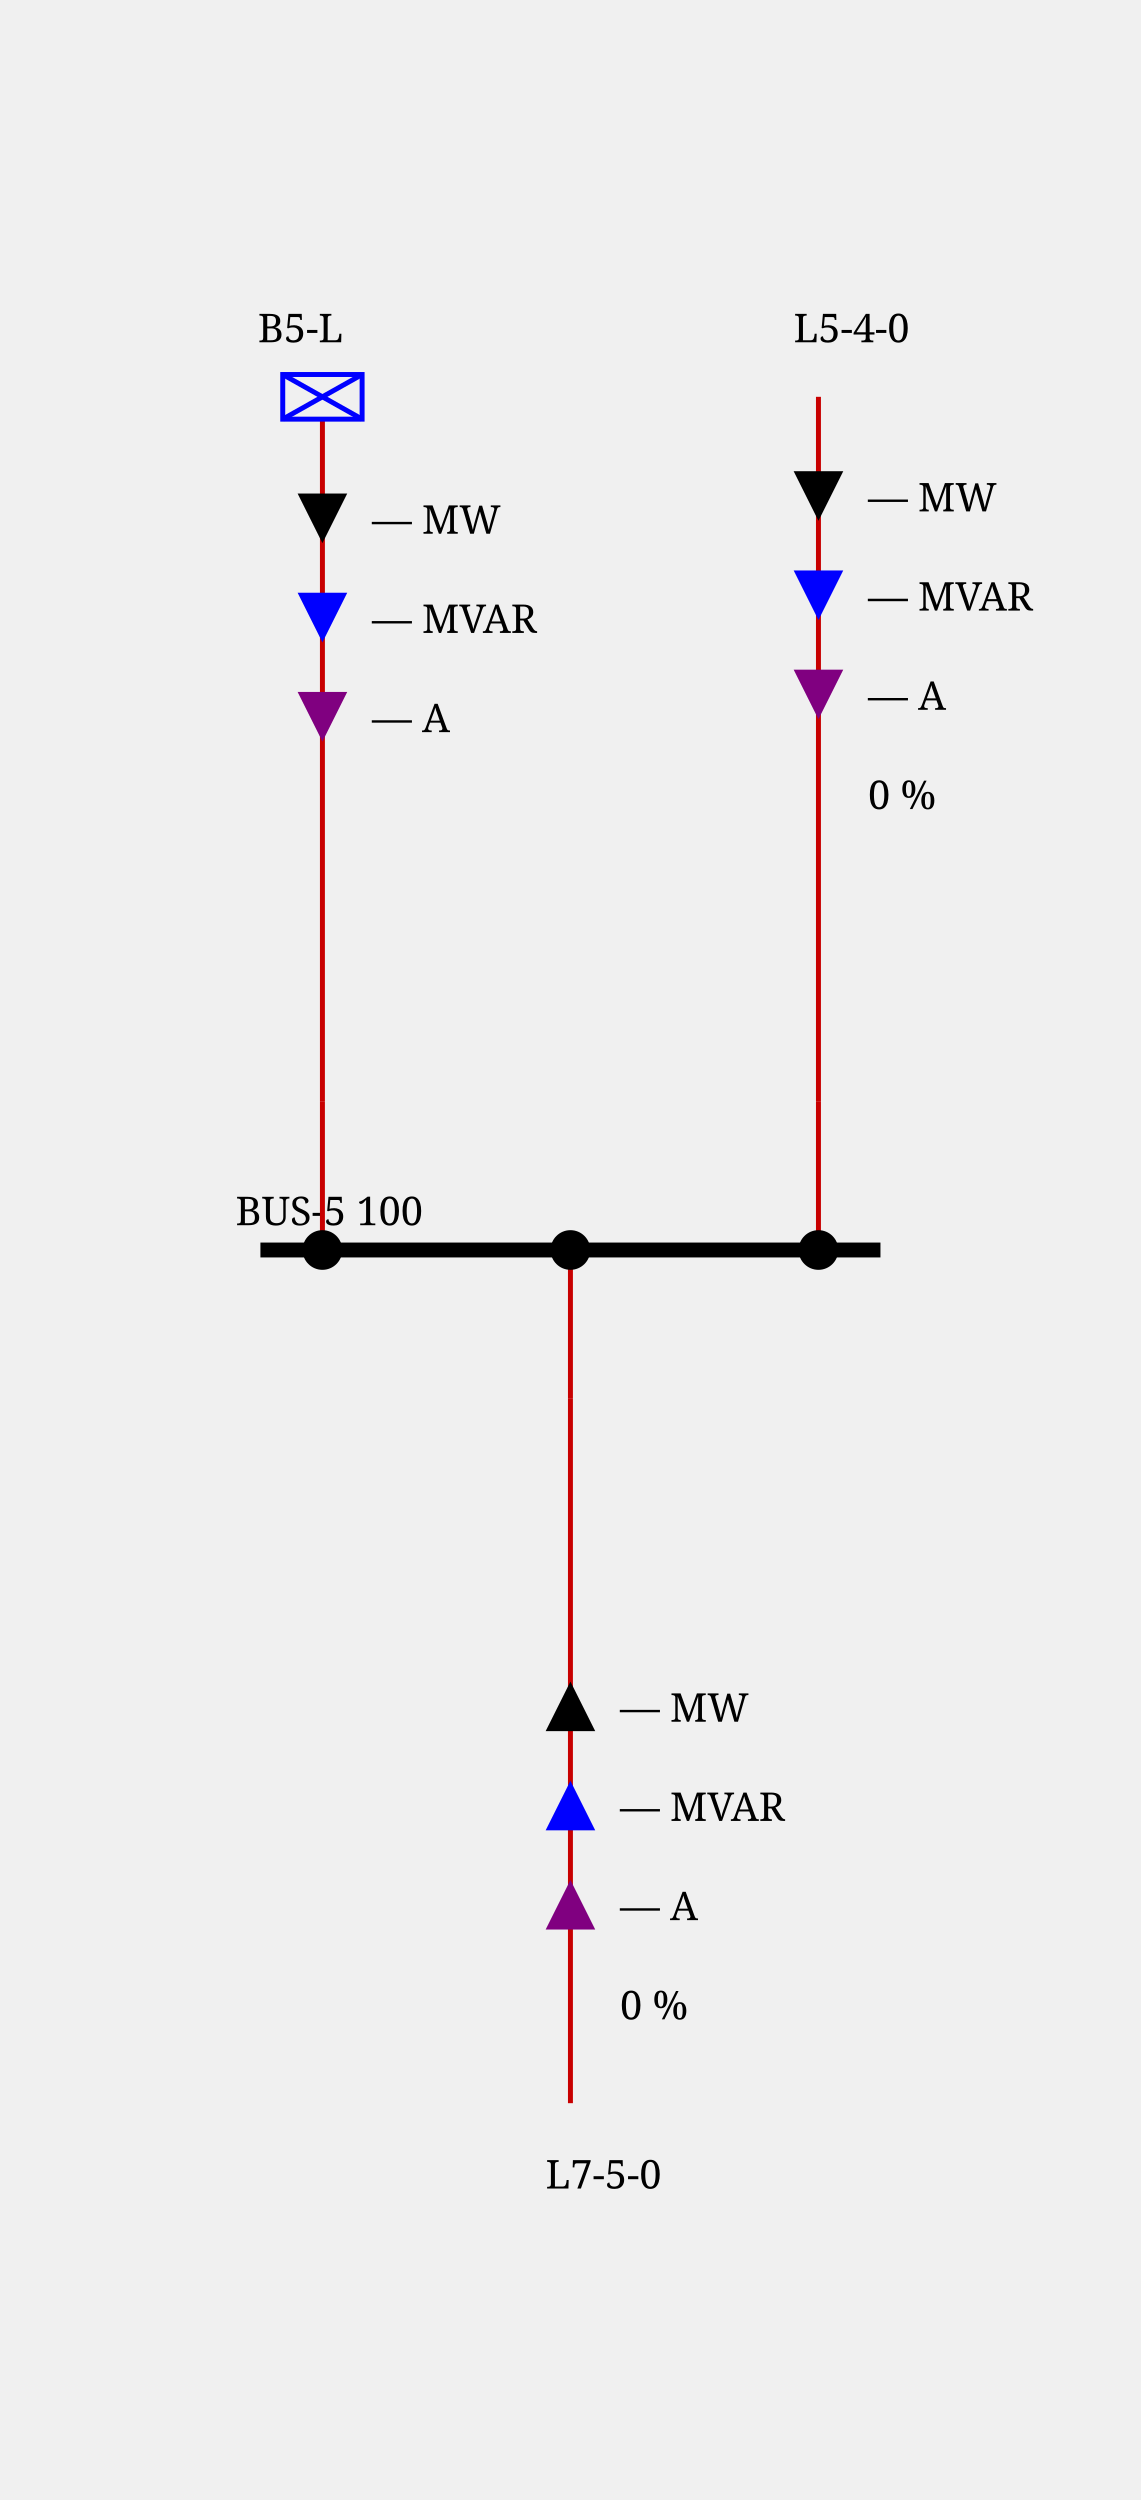
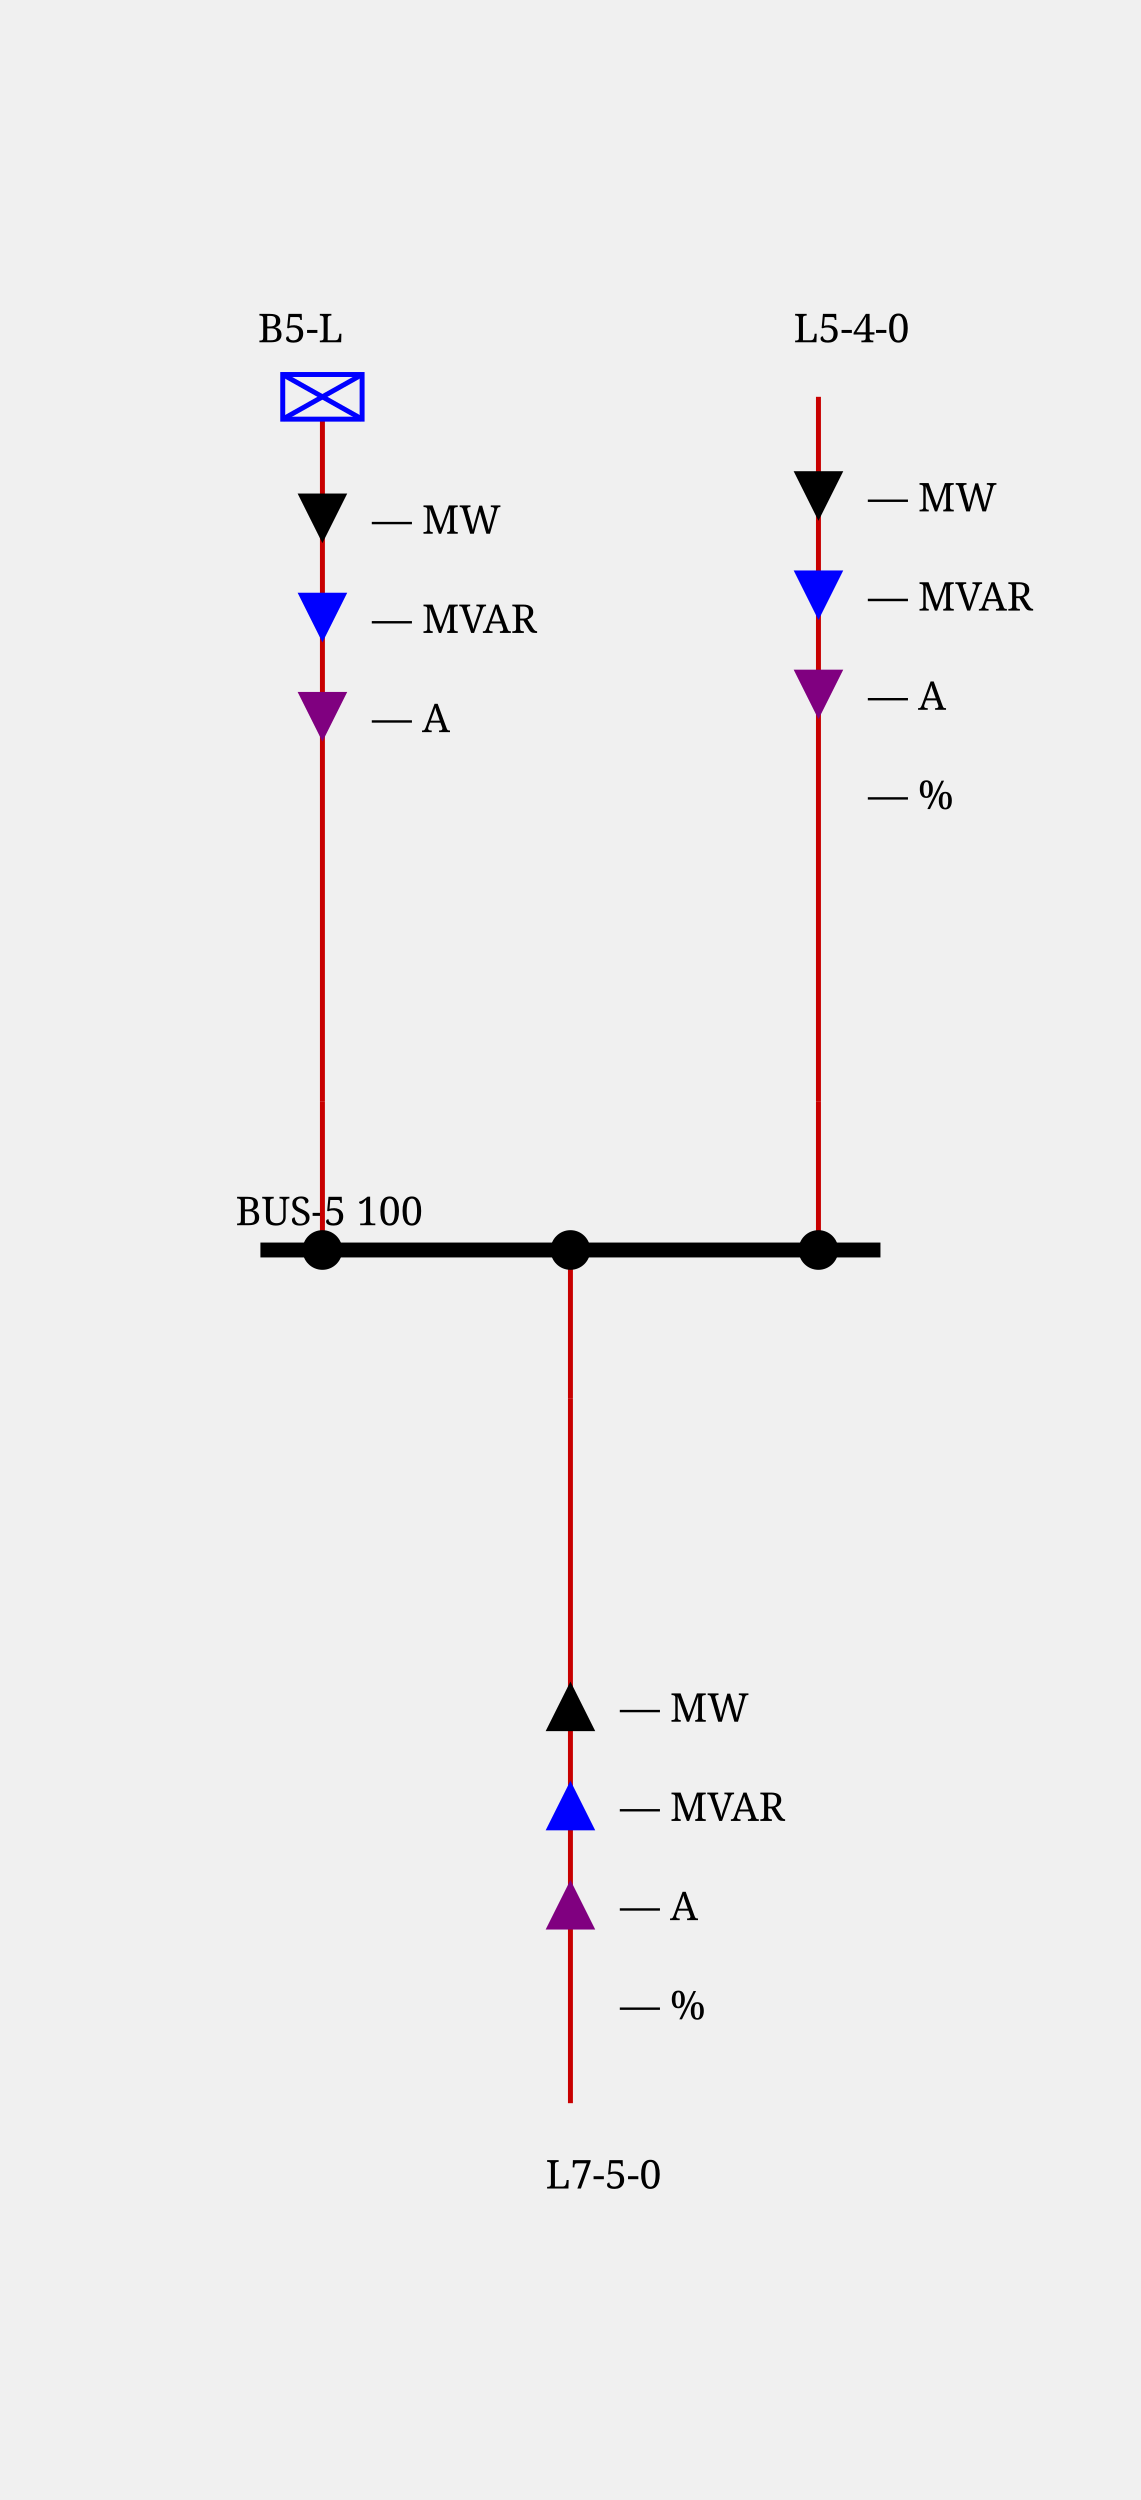
<svg xmlns="http://www.w3.org/2000/svg" height="504.0" viewBox="0 0 230.0 504.0" width="230.0">
  <style>/* ----------------------------------------------------------------------- */
/* File: tautologies.css ------------------------------------------------- */
.sld-out .sld-arrow-in {visibility: hidden}
.sld-in .sld-arrow-out {visibility: hidden}
.sld-closed .sld-sw-open {visibility: hidden}
.sld-open .sld-sw-closed {visibility: hidden}
.sld-hidden-node {visibility: hidden}
.sld-top-feeder .sld-label {dominant-baseline: auto}
.sld-bottom-feeder .sld-label {dominant-baseline: hanging}
.sld-active-power .sld-label {dominant-baseline: mathematical}
.sld-reactive-power .sld-label {dominant-baseline: mathematical}
.sld-current .sld-label {dominant-baseline: mathematical}
.sld-current-value .sld-label {dominant-baseline: mathematical}
.sld-permanent-limit-percentage .sld-label {dominant-baseline: mathematical}
/* ----------------------------------------------------------------------- */
/* File: baseVoltages.css ------------------------------------------------ */
.sld-vl300to500 {--sld-vl-color: #ff0000}
.sld-vl180to300 {--sld-vl-color: #228b22}
.sld-vl120to180 {--sld-vl-color: #01afaf}
.sld-vl70to120 {--sld-vl-color: #cc5500}
.sld-vl50to70 {--sld-vl-color: #a020f0}
.sld-vl30to50 {--sld-vl-color: #ff8290}
.sld-vl0to30 {--sld-vl-color: #abae28}
/* ----------------------------------------------------------------------- */
/* File : components.css ------------------------------------------------- */
/* Stroke black */
.sld-disconnector {stroke-width: 3; stroke: black; fill: none}
/* Stroke blue */
.sld-breaker {stroke-width: 2; stroke: blue; fill:white}
.sld-load-break-switch {stroke: blue; fill: white}
/* Stroke --sld-vl-color with fallback black */
.sld-bus-connection {fill: var(--sld-vl-color, black)}
.sld-cell-shape-flat .sld-bus-connection {visibility: hidden}
.sld-busbar-section {stroke: var(--sld-vl-color, black); stroke-width: 3; fill: none}
/* Stroke --sld-vl-color with fallback red */
.sld-wire {stroke: var(--sld-vl-color, #c80000); fill: none}
.sld-wire.sld-boundary-line {stroke-width: 2px}
.sld-wire.sld-tie-line {stroke-width: 2px}
/* Stroke --sld-vl-color with fallback blue */
.sld-load {stroke: var(--sld-vl-color, blue); fill: none}
.sld-battery {stroke: var(--sld-vl-color, blue); fill: none}
.sld-generator {stroke: var(--sld-vl-color, blue); fill: none}
.sld-two-wt {stroke: var(--sld-vl-color, blue); fill: none}
.sld-three-wt {stroke: var(--sld-vl-color, blue); fill: none}
.sld-winding {stroke: var(--sld-vl-color, blue); fill: none}
.sld-capacitor {stroke: var(--sld-vl-color, blue); fill: none}
.sld-inductor {stroke: var(--sld-vl-color, blue); fill: none}
.sld-pst {stroke: var(--sld-vl-color, blue); fill: none}
.sld-pst-arrow {stroke: black; fill: none}
.sld-svc {stroke: var(--sld-vl-color, blue); fill: none}
.sld-vsc {stroke: var(--sld-vl-color, blue); font-size: 7.43px; fill: none}
.sld-lcc {stroke: var(--sld-vl-color, blue); font-size: 7.43px; fill: none}
.sld-ground {stroke: var(--sld-vl-color, blue); fill: none}
/* Stroke none &amp; fill: --sld-vl-color */
.sld-node-infos {stroke: none; fill: var(--sld-vl-color, black)}
/* Stroke none &amp; fill: black */
.sld-node {stroke: none; fill: black}
.sld-flash {stroke: none; fill: black}
.sld-lock {stroke: none; fill: black}
.sld-unknown {stroke: none; fill: black}
/* Fonts */
.sld-label {stroke: none; fill: black; font: 8px serif}
.sld-bus-legend-info {font: 10px serif}
.sld-graph-label {font: 12px serif}
/* Specific */
.sld-grid {stroke: #003700; stroke-dasharray: 1,10}
.sld-feeder-info.sld-active-power {fill:black}
.sld-feeder-info.sld-reactive-power {fill:blue}
.sld-feeder-info.sld-current {fill:purple}
.sld-frame {fill: var(--sld-background-color, transparent)}
/* Stroke maroon for fictitious switch */
.sld-breaker.sld-fictitious {stroke: maroon}
.sld-disconnector.sld-fictitious {stroke: maroon}
.sld-load-break-switch.sld-fictitious {stroke: maroon}
.sld-busbar-section.sld-fictitious {stroke: var(--sld-vl-color, #c80000); stroke-width: 1}
/* ground disconnector specific */
.sld-ground-disconnection-attach {stroke: var(--sld-vl-color, #c80000); fill: none}
.sld-open .sld-ground-disconnection-ground {stroke: black; fill: none}
.sld-closed .sld-ground-disconnection-ground {stroke: var(--sld-vl-color, #c80000); fill: none}
.sld-ground-disconnection .sld-sw-open {stroke: black; fill: none}
.sld-ground-disconnection .sld-sw-closed {stroke: black; fill: none}
</style>
  <rect class="sld-frame" height="100%" width="100%" />
  <g>
    <g class="sld-voltage-level" id="idVL5">
      <g class="sld-busbar-section sld-vl70to120" id="idB5" transform="translate(52.5,252.0)">
        <line x1="0" x2="125.0" y1="0" y2="0" />
        <text class="sld-label" id="idB5_95_NW_95_LABEL" x="-5.0" y="-5.0">BUS-5   100</text>
      </g>
      <g class="sld-extern-cell sld-cell-direction-top" id="idEXTERN_32_0">
        <g class="sld-wire sld-vl70to120" id="_95_VL5_95_BUSCO_95_B5_95_B5_45_L_95_INTERNAL_95_VL5_95_BUSCO_95_B5_95_B5_45_L_45_B5_45_L">
          <polyline points="65.0,252.0,65.0,222.0" />
        </g>
        <g class="sld-wire sld-vl70to120" id="_95_VL5_95_INTERNAL_95_VL5_95_BUSCO_95_B5_95_B5_45_L_45_B5_45_L_95_INTERNAL_95_VL5_95_B5_45_L">
          <polyline points="65.0,222.0,65.0,142.0" />
        </g>
        <g class="sld-wire sld-vl70to120" id="_95_VL5_95_INTERNAL_95_VL5_95_B5_45_L_95_B5_45_L">
          <polyline points="65.0,142.0,65.0,84.5" />
        </g>
        <g class="sld-feeder-info sld-in sld-active-power" id="idB5_45_L_95_ARROW_95_ACTIVE" transform="translate(60.0,99.5)">
          <polygon class="sld-arrow-out" points="5,0 10,10 0,10" />
          <polygon class="sld-arrow-in" points="0,0 10,0 5,10" />
          <text class="sld-label" x="15.0" y="5.0">— MW</text>
        </g>
        <g class="sld-feeder-info sld-in sld-reactive-power" id="idB5_45_L_95_ARROW_95_REACTIVE" transform="translate(60.0,119.5)">
          <polygon class="sld-arrow-out" points="5,0 10,10 0,10" />
          <polygon class="sld-arrow-in" points="0,0 10,0 5,10" />
          <text class="sld-label" x="15.0" y="5.0">— MVAR</text>
        </g>
        <g class="sld-feeder-info sld-in sld-current" id="idB5_45_L_95_ARROW_95_CURRENT" transform="translate(60.0,139.5)">
          <polygon class="sld-arrow-out" points="5,0 10,10 0,10" />
          <polygon class="sld-arrow-in" points="0,0 10,0 5,10" />
          <text class="sld-label" x="15.0" y="5.0">— A</text>
        </g>
        <g class="sld-bus-connection sld-fictitious sld-vl70to120" id="idBUSCO_95_B5_95_B5_45_L" transform="translate(61.0,248.0)">
          <circle cx="4" cy="4" r="4" />
        </g>
        <g class="sld-node sld-hidden-node sld-fictitious sld-vl70to120" id="idINTERNAL_95_VL5_95_BUSCO_95_B5_95_B5_45_L_45_B5_45_L" transform="translate(61.0,218.0)">
          <circle cx="4" cy="4" r="4" />
        </g>
        <g class="sld-node sld-hidden-node sld-fictitious sld-vl70to120" id="idINTERNAL_95_VL5_95_B5_45_L" transform="translate(61.0,138.0)">
          <circle cx="4" cy="4" r="4" />
        </g>
        <g class="sld-load sld-top-feeder sld-vl70to120" id="idB5_45_L" transform="translate(57.0,75.5)">
          <rect height="9" width="16" />
          <line x1="0" x2="16" y1="0" y2="9" />
          <line x1="16" x2="0" y1="0" y2="9" />
          <text class="sld-label" id="idB5_45_L_95_N_95_LABEL" x="-5.0" y="-6.5">B5-L</text>
        </g>
      </g>
      <g class="sld-extern-cell sld-cell-direction-bottom" id="idEXTERN_32_1">
        <g class="sld-wire sld-vl70to120" id="_95_VL5_95_BUSCO_95_B5_95_L7_45_5_45_0_95_TWO_95_INTERNAL_95_VL5_95_BUSCO_95_B5_95_L7_45_5_45_0_95_TWO_45_L7_45_5_45_0_95_TWO">
          <polyline points="115.0,252.0,115.0,282.0" />
        </g>
        <g class="sld-wire sld-vl70to120" id="_95_VL5_95_INTERNAL_95_VL5_95_BUSCO_95_B5_95_L7_45_5_45_0_95_TWO_45_L7_45_5_45_0_95_TWO_95_INTERNAL_95_VL5_95_L7_45_5_45_0_95_TWO">
          <polyline points="115.0,282.0,115.0,362.0" />
        </g>
        <g class="sld-wire sld-vl70to120" id="_95_VL5_95_INTERNAL_95_VL5_95_L7_45_5_45_0_95_TWO_95_L7_45_5_45_0_95_TWO">
          <polyline points="115.0,362.0,115.0,424.0" />
        </g>
        <g class="sld-feeder-info sld-permanent-limit-percentage" id="idL7_45_5_45_0_95_TWO_95_VALUE_95_PERMANENT_95_LIMIT_95_PERCENTAGE" transform="translate(110.0,399.0)">
-           <text class="sld-label" x="15.0" y="5.0">0 %</text>
+           <text class="sld-label" x="15.0" y="5.0">— %</text>
        </g>
        <g class="sld-feeder-info sld-in sld-current" id="idL7_45_5_45_0_95_TWO_95_ARROW_95_CURRENT" transform="translate(110.0,379.0)">
          <polygon class="sld-arrow-out" points="5,0 10,10 0,10" transform="rotate(180.0,5.0,5.0)" />
          <polygon class="sld-arrow-in" points="0,0 10,0 5,10" transform="rotate(180.0,5.0,5.0)" />
          <text class="sld-label" x="15.0" y="5.0">— A</text>
        </g>
        <g class="sld-feeder-info sld-in sld-reactive-power" id="idL7_45_5_45_0_95_TWO_95_ARROW_95_REACTIVE" transform="translate(110.0,359.0)">
          <polygon class="sld-arrow-out" points="5,0 10,10 0,10" transform="rotate(180.0,5.0,5.0)" />
          <polygon class="sld-arrow-in" points="0,0 10,0 5,10" transform="rotate(180.0,5.0,5.0)" />
          <text class="sld-label" x="15.0" y="5.0">— MVAR</text>
        </g>
        <g class="sld-feeder-info sld-in sld-active-power" id="idL7_45_5_45_0_95_TWO_95_ARROW_95_ACTIVE" transform="translate(110.0,339.0)">
          <polygon class="sld-arrow-out" points="5,0 10,10 0,10" transform="rotate(180.0,5.0,5.0)" />
          <polygon class="sld-arrow-in" points="0,0 10,0 5,10" transform="rotate(180.0,5.0,5.0)" />
          <text class="sld-label" x="15.0" y="5.0">— MW</text>
        </g>
        <g class="sld-bus-connection sld-fictitious sld-vl70to120" id="idBUSCO_95_B5_95_L7_45_5_45_0_95_TWO" transform="translate(111.0,248.0)">
          <circle cx="4" cy="4" r="4" />
        </g>
        <g class="sld-node sld-hidden-node sld-fictitious sld-vl70to120" id="idINTERNAL_95_VL5_95_BUSCO_95_B5_95_L7_45_5_45_0_95_TWO_45_L7_45_5_45_0_95_TWO" transform="translate(111.0,278.0)">
          <circle cx="4" cy="4" r="4" />
        </g>
        <g class="sld-node sld-hidden-node sld-fictitious sld-vl70to120" id="idINTERNAL_95_VL5_95_L7_45_5_45_0_95_TWO" transform="translate(111.0,358.0)">
          <circle cx="4" cy="4" r="4" />
        </g>
        <g class="sld-bottom-feeder" id="idL7_45_5_45_0_95_TWO" transform="translate(115.0,424.0)">
          <text class="sld-label" id="idL7_45_5_45_0_95_TWO_95_S_95_LABEL" x="-5.0" y="11.0">L7-5-0</text>
        </g>
      </g>
      <g class="sld-extern-cell sld-cell-direction-top" id="idEXTERN_32_2">
        <g class="sld-wire sld-vl70to120" id="_95_VL5_95_BUSCO_95_B5_95_L5_45_4_45_0_95_ONE_95_INTERNAL_95_VL5_95_BUSCO_95_B5_95_L5_45_4_45_0_95_ONE_45_L5_45_4_45_0_95_ONE">
          <polyline points="165.0,252.0,165.0,222.0" />
        </g>
        <g class="sld-wire sld-vl70to120" id="_95_VL5_95_INTERNAL_95_VL5_95_BUSCO_95_B5_95_L5_45_4_45_0_95_ONE_45_L5_45_4_45_0_95_ONE_95_INTERNAL_95_VL5_95_L5_45_4_45_0_95_ONE">
          <polyline points="165.0,222.0,165.0,142.0" />
        </g>
        <g class="sld-wire sld-vl70to120" id="_95_VL5_95_INTERNAL_95_VL5_95_L5_45_4_45_0_95_ONE_95_L5_45_4_45_0_95_ONE">
          <polyline points="165.0,142.0,165.0,80.0" />
        </g>
        <g class="sld-feeder-info sld-in sld-active-power" id="idL5_45_4_45_0_95_ONE_95_ARROW_95_ACTIVE" transform="translate(160.0,95.0)">
          <polygon class="sld-arrow-out" points="5,0 10,10 0,10" />
          <polygon class="sld-arrow-in" points="0,0 10,0 5,10" />
          <text class="sld-label" x="15.0" y="5.0">— MW</text>
        </g>
        <g class="sld-feeder-info sld-in sld-reactive-power" id="idL5_45_4_45_0_95_ONE_95_ARROW_95_REACTIVE" transform="translate(160.0,115.0)">
          <polygon class="sld-arrow-out" points="5,0 10,10 0,10" />
          <polygon class="sld-arrow-in" points="0,0 10,0 5,10" />
          <text class="sld-label" x="15.0" y="5.0">— MVAR</text>
        </g>
        <g class="sld-feeder-info sld-in sld-current" id="idL5_45_4_45_0_95_ONE_95_ARROW_95_CURRENT" transform="translate(160.0,135.0)">
          <polygon class="sld-arrow-out" points="5,0 10,10 0,10" />
          <polygon class="sld-arrow-in" points="0,0 10,0 5,10" />
          <text class="sld-label" x="15.0" y="5.0">— A</text>
        </g>
        <g class="sld-feeder-info sld-permanent-limit-percentage" id="idL5_45_4_45_0_95_ONE_95_VALUE_95_PERMANENT_95_LIMIT_95_PERCENTAGE" transform="translate(160.0,155.0)">
-           <text class="sld-label" x="15.0" y="5.0">0 %</text>
+           <text class="sld-label" x="15.0" y="5.0">— %</text>
        </g>
        <g class="sld-bus-connection sld-fictitious sld-vl70to120" id="idBUSCO_95_B5_95_L5_45_4_45_0_95_ONE" transform="translate(161.0,248.0)">
          <circle cx="4" cy="4" r="4" />
        </g>
        <g class="sld-node sld-hidden-node sld-fictitious sld-vl70to120" id="idINTERNAL_95_VL5_95_BUSCO_95_B5_95_L5_45_4_45_0_95_ONE_45_L5_45_4_45_0_95_ONE" transform="translate(161.0,218.0)">
          <circle cx="4" cy="4" r="4" />
        </g>
        <g class="sld-node sld-hidden-node sld-fictitious sld-vl70to120" id="idINTERNAL_95_VL5_95_L5_45_4_45_0_95_ONE" transform="translate(161.0,138.0)">
          <circle cx="4" cy="4" r="4" />
        </g>
        <g class="sld-top-feeder" id="idL5_45_4_45_0_95_ONE" transform="translate(165.0,80.0)">
          <text class="sld-label" id="idL5_45_4_45_0_95_ONE_95_N_95_LABEL" x="-5.0" y="-11.0">L5-4-0</text>
        </g>
      </g>
    </g>
  </g>
</svg>
